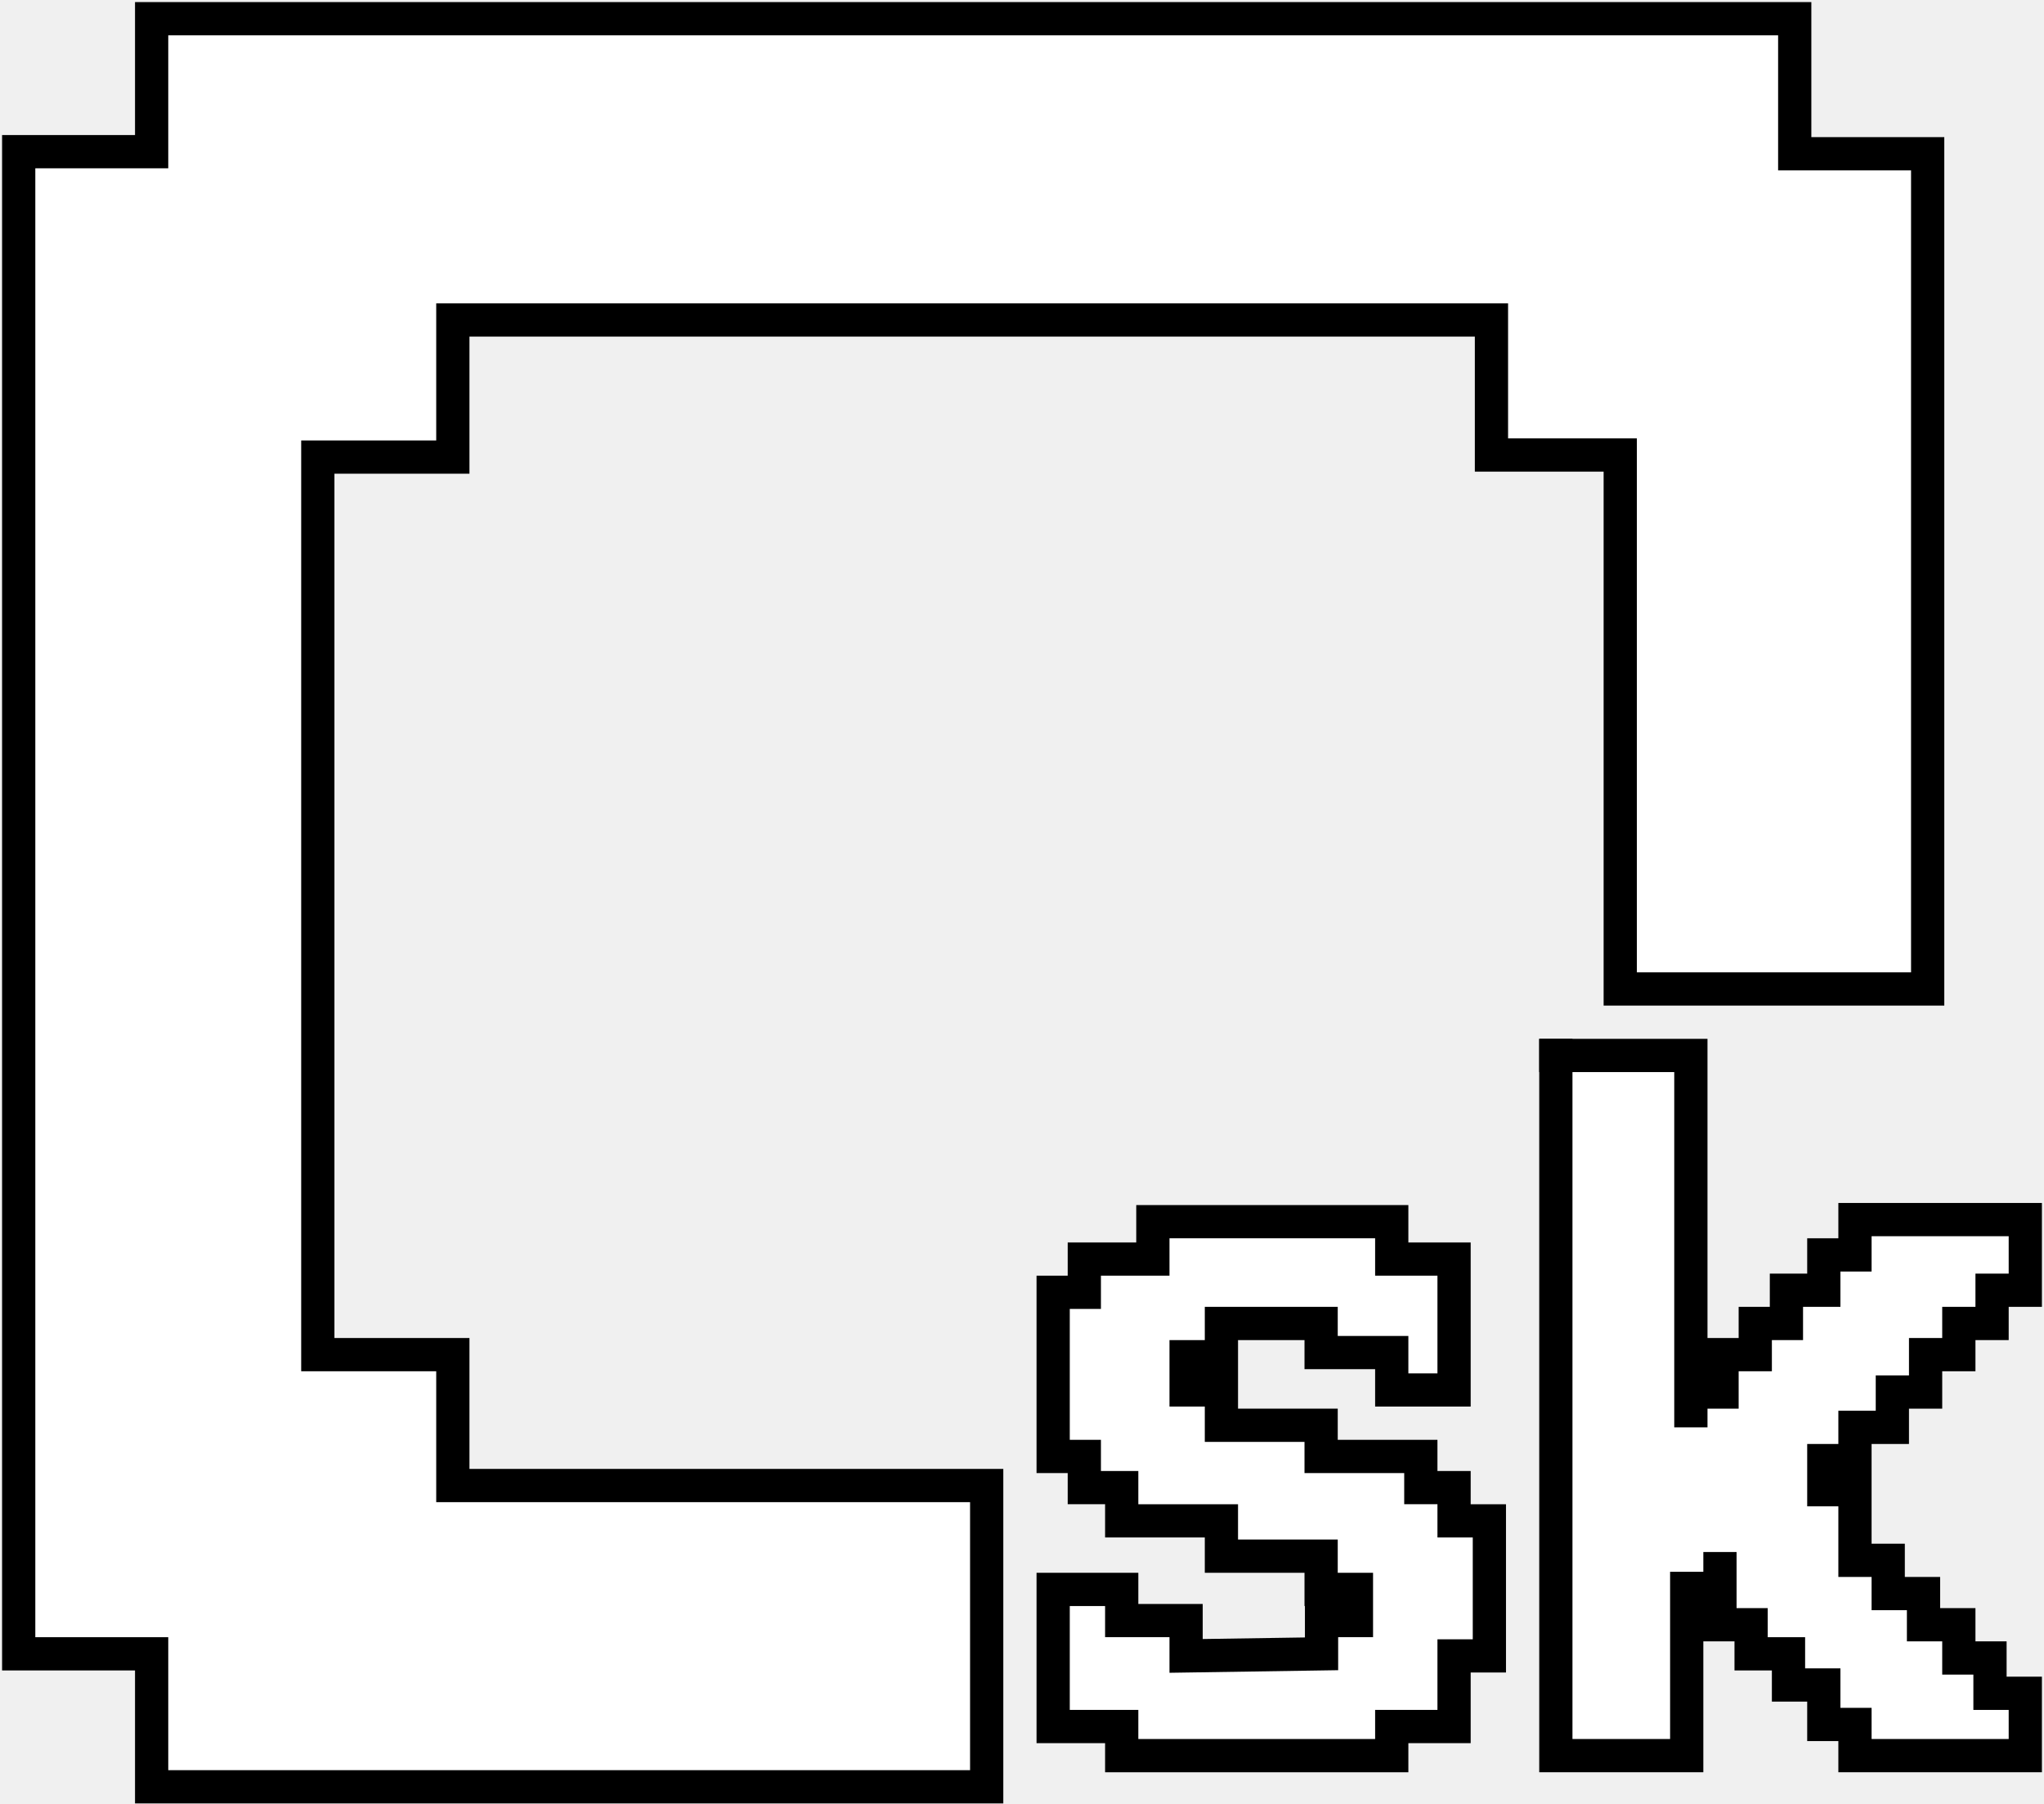
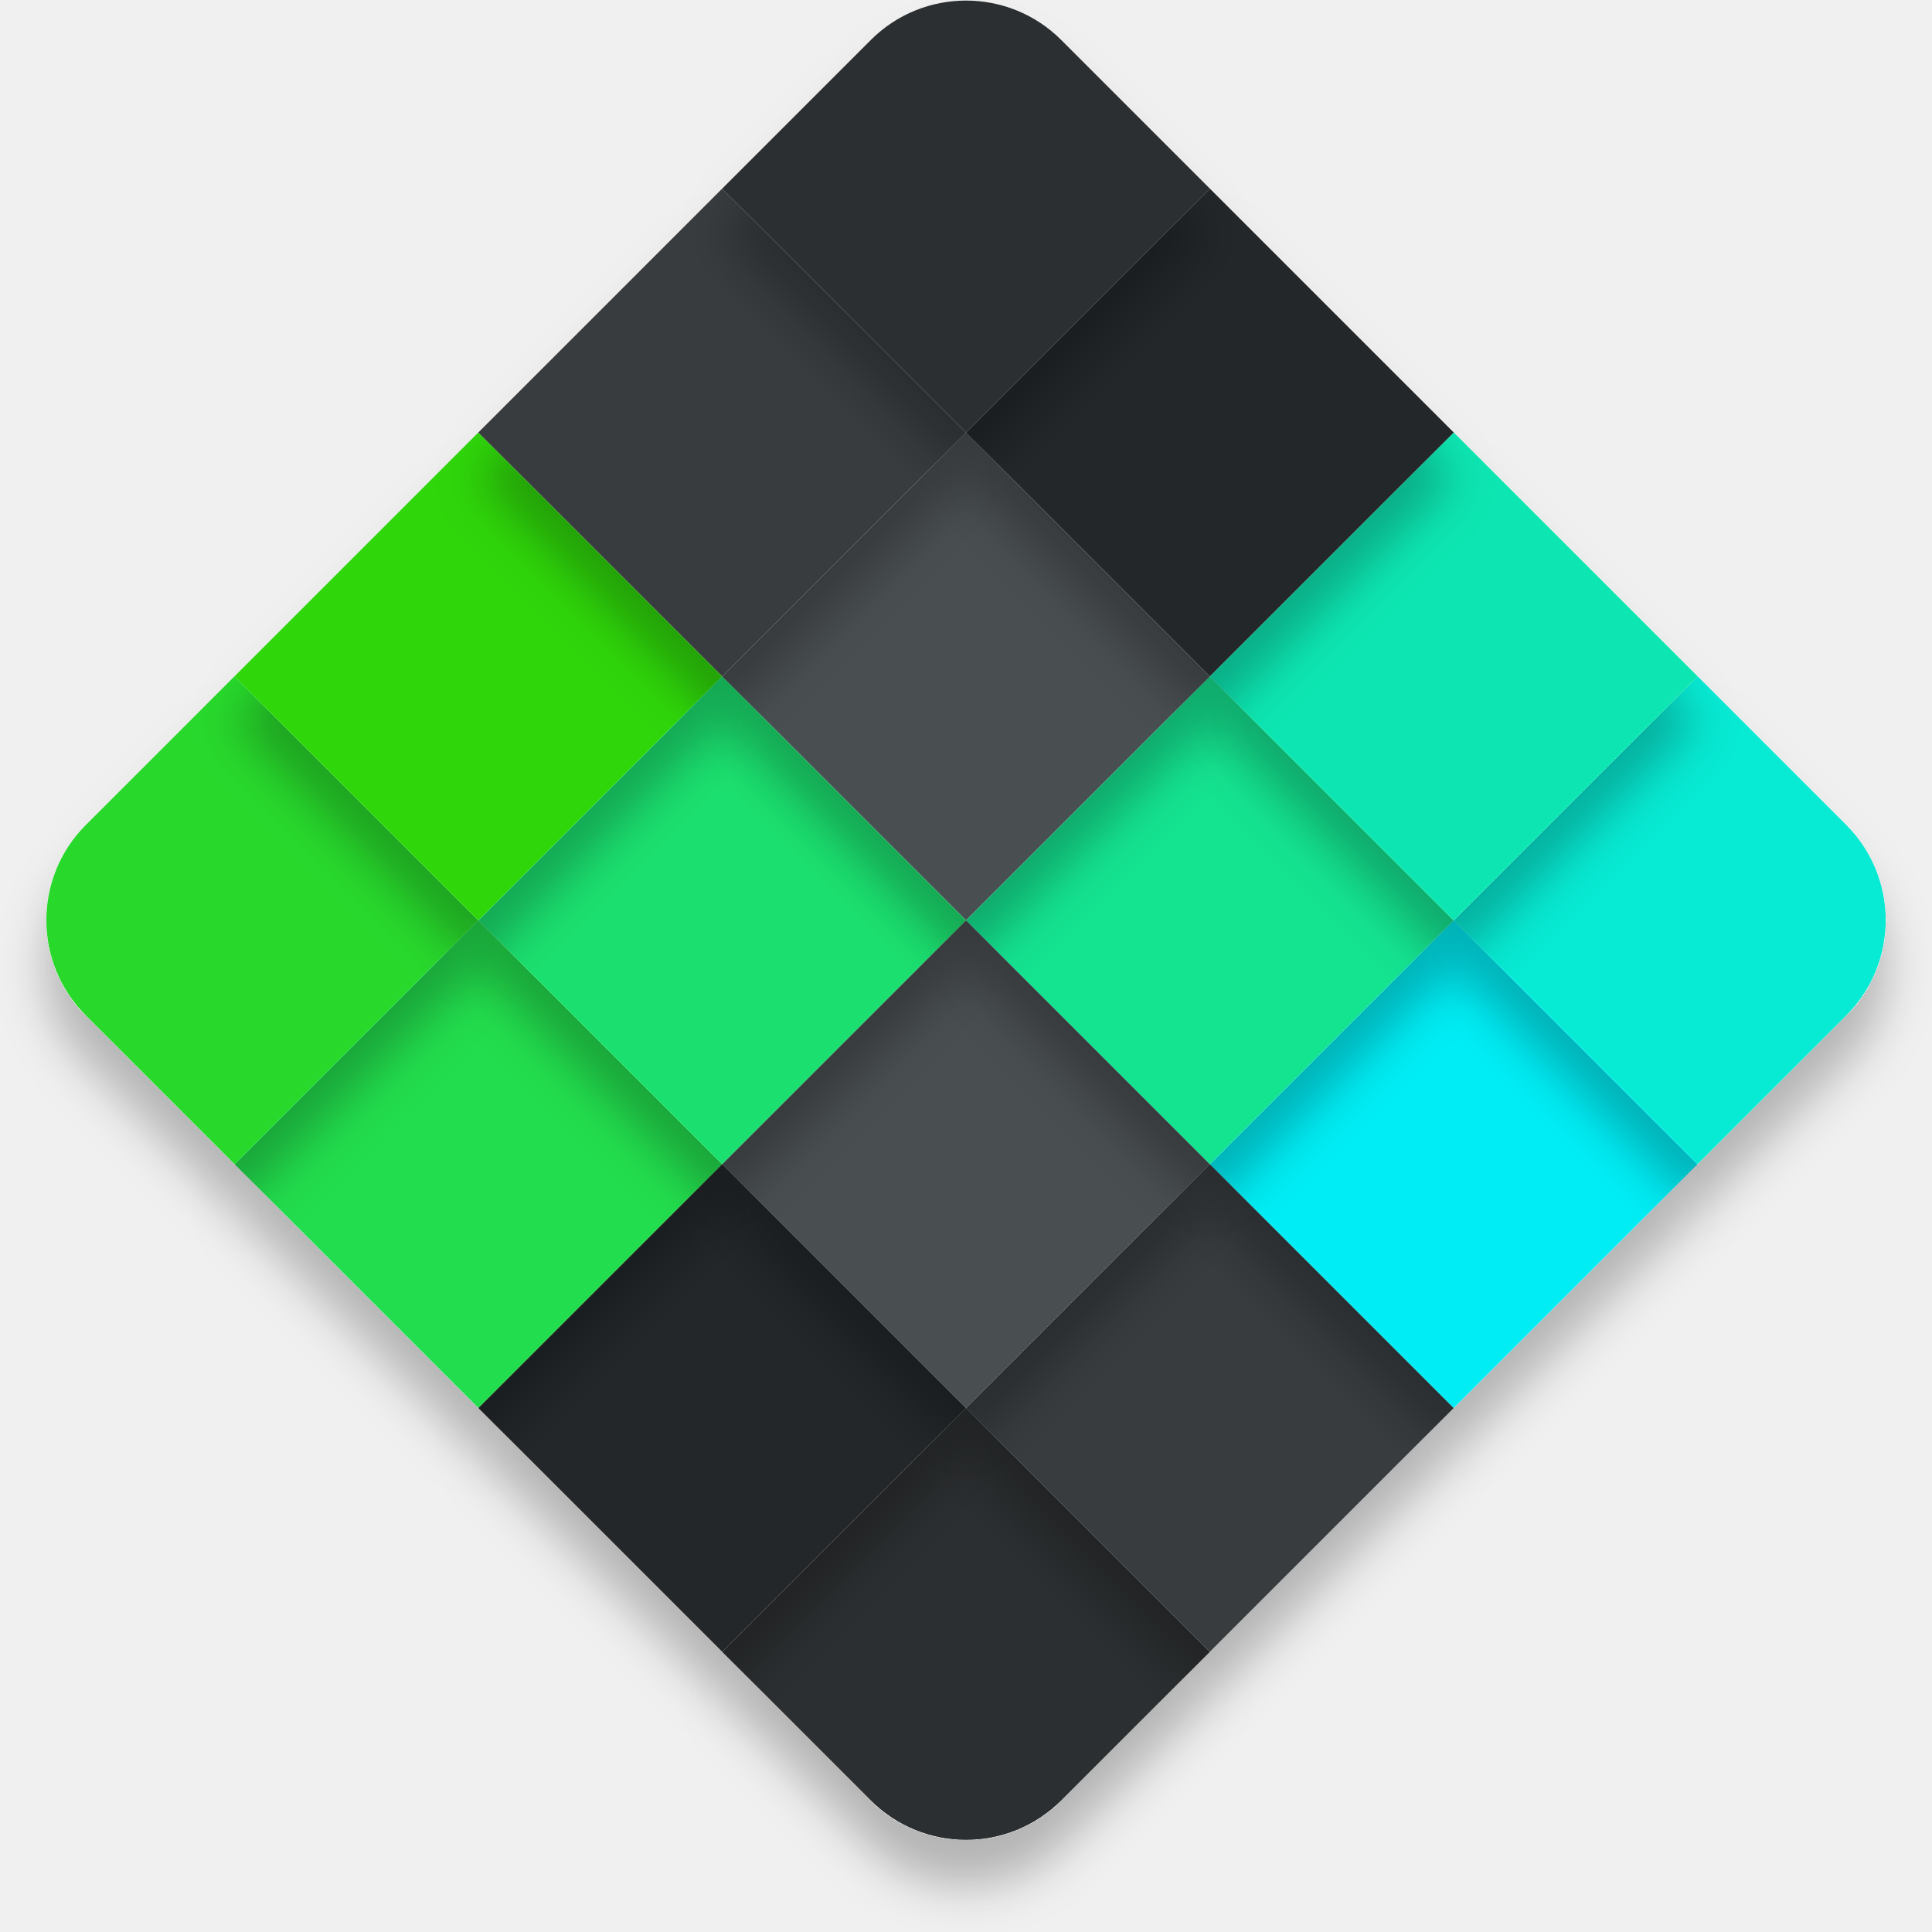
- <svg xmlns="http://www.w3.org/2000/svg" width="492" height="434" viewBox="0 0 492 434" fill="none">
-   <path d="M335 294H278.5H277.5V303H261V311H253.5V350.5H261V358H270V366H294V374.5H318V382.5H326.5V390H318.1V398L285.5 398.5V390H270V382.5H253.5V415.5H270V422.5H335V415.5H350V398.5H358.5V366H350V358H342V350.5H318V343H294V334.5H285.5V326.5H294V318.5H318V325.5H335V334.5H350V303H335V294Z" fill="white" stroke="black" stroke-width="8" />
-   <path d="M4.5 398H36.5V430H237.5V429.5V357.5H109V326H76.5V110H109V78V77H359V109.5H390V238H464V37H432V4.5H431H36.5V36.5H4.5V398Z" fill="white" />
-   <path d="M36.5 434V430M36.5 430V398H4.5V36.5H36.5V4.5H431H432V37H464V238H390V109.5H359V77H109V78V110H76.5V326H109V357.5H237.5V429.5V430H36.5Z" stroke="black" stroke-width="8" />
-   <path d="M407 254H375H374.5V422.5H406V382.25H414V391H421.5V398H430.5V405.5H439V415H446.5V422.5H487.5V407.5H479V399H471.5V391H463V383.5H454.5V375.5H446.5V358.5H439V351.5H446.5V350.5V343.5H455.5V335H463.5V326H471.5V318.5H479.5V310.5H487.5V293.5H446.5V302H439V310.5H430V318.5H422.5V326H414.5V335H407V254Z" fill="white" />
-   <path d="M407 343.5V335M407 335V254H375H374.5V422.5H406V382.25H414M407 335H414.5V326H422.5V318.5H430V310.5H439V302H446.5V293.5H487.5V310.5H479.5V318.5H471.5V326H463.5V335H455.5V343.5H446.5V350.5V351.5H439V358.5H446.5V375.5H454.5V383.5H463V391H471.5V399H479V407.5H487.5V422.5H446.5V415H439V405.5H430.5V398H421.5V391H414V382.25M414 373.5V382.25" stroke="black" stroke-width="8" />
-   <path d="M374.5 258V250" stroke="black" stroke-width="8" />
+ <svg xmlns="http://www.w3.org/2000/svg" width="1434" height="1434" viewBox="0 0 1434 1434" fill="none">
+   <g filter="url(#filter0_d_0_1)">
+     <path d="M536 1226.02L717.019 1045L898.039 1226.02L787.73 1336.33C748.678 1375.38 685.361 1375.38 646.309 1336.33L536 1226.02Z" fill="#2C2F31" />
+   </g>
+   <g filter="url(#filter1_d_0_1)">
+     <rect x="355" y="1045.02" width="256" height="256" transform="rotate(-45 355 1045.02)" fill="#23272A" />
+   </g>
+   <g filter="url(#filter2_d_0_1)">
+     <rect x="174" y="864.019" width="256" height="256" transform="rotate(-45 174 864.019)" fill="#22DD4D" />
+   </g>
+   <g filter="url(#filter3_d_0_1)">
+     <rect x="717" y="1045.02" width="256" height="256" transform="rotate(-45 717 1045.02)" fill="#383C3F" />
+   </g>
+   <g filter="url(#filter4_d_0_1)">
+     <rect x="536" y="864.019" width="256" height="256" transform="rotate(-45 536 864.019)" fill="#494E51" />
+   </g>
+   <g filter="url(#filter5_d_0_1)">
+     <rect x="355" y="683.019" width="256" height="256" transform="rotate(-45 355 683.019)" fill="#1BE06F" />
+   </g>
+   <g filter="url(#filter6_d_0_1)">
+     <path d="M63.711 753.73C24.658 714.678 24.658 651.361 63.711 612.309L174.019 502L355.039 683.019L174.019 864.039L63.711 753.73Z" fill="#28D92C" />
+   </g>
+   <g filter="url(#filter7_d_0_1)">
+     <rect x="174" y="502.019" width="256" height="256" transform="rotate(-45 174 502.019)" fill="#2FD60A" />
+   </g>
+   <g filter="url(#filter8_d_0_1)">
+     <rect x="898" y="864.019" width="256" height="256" transform="rotate(-45 898 864.019)" fill="#00EDF5" />
+   </g>
+   <g filter="url(#filter9_d_0_1)">
+     <rect x="717" y="683.019" width="256" height="256" transform="rotate(-45 717 683.019)" fill="#14E390" />
+   </g>
+   <g filter="url(#filter10_d_0_1)">
+     <path d="M1370.33 612.309C1409.38 651.361 1409.38 714.678 1370.33 753.73L1260.02 864.039L1079 683.019L1260.02 502L1370.33 612.309Z" fill="#07EAD3" />
+   </g>
+   <g filter="url(#filter11_d_0_1)">
+     <rect x="898" y="502.019" width="256" height="256" transform="rotate(-45 898 502.019)" fill="#0DE6B2" />
+   </g>
+   <g filter="url(#filter12_d_0_1)">
+     <rect x="536" y="502.019" width="256" height="256" transform="rotate(-45 536 502.019)" fill="#494E51" />
+   </g>
+   <g filter="url(#filter13_d_0_1)">
+     <rect x="717" y="321.019" width="256" height="256" transform="rotate(-45 717 321.019)" fill="#23272A" />
+   </g>
+   <g filter="url(#filter14_d_0_1)">
+     <rect x="355" y="321.019" width="256" height="256" transform="rotate(-45 355 321.019)" fill="#383C3F" />
+   </g>
+   <g filter="url(#filter15_d_0_1)">
+     <path d="M536 140.019L646.309 29.711C685.361 -9.342 748.678 -9.342 787.73 29.711L898.039 140.019L717.019 321.039L536 140.019Z" fill="#2C2F31" />
+   </g>
+   <defs>
+     <filter id="filter0_d_0_1" x="502" y="1045" width="430.039" height="388.617" filterUnits="userSpaceOnUse" color-interpolation-filters="sRGB">
+       <feFlood flood-opacity="0" result="BackgroundImageFix" />
+       <feColorMatrix in="SourceAlpha" type="matrix" values="0 0 0 0 0 0 0 0 0 0 0 0 0 0 0 0 0 0 127 0" result="hardAlpha" />
+       <feOffset dy="34" />
+       <feGaussianBlur stdDeviation="17" />
+       <feComposite in2="hardAlpha" operator="out" />
+       <feColorMatrix type="matrix" values="0 0 0 0 0 0 0 0 0 0 0 0 0 0 0 0 0 0 0.25 0" />
+       <feBlend mode="normal" in2="BackgroundImageFix" result="effect1_dropShadow_0_1" />
+       <feBlend mode="normal" in="SourceGraphic" in2="effect1_dropShadow_0_1" result="shape" />
+     </filter>
+     <filter id="filter1_d_0_1" x="321" y="864" width="430.039" height="430.039" filterUnits="userSpaceOnUse" color-interpolation-filters="sRGB">
+       <feFlood flood-opacity="0" result="BackgroundImageFix" />
+       <feColorMatrix in="SourceAlpha" type="matrix" values="0 0 0 0 0 0 0 0 0 0 0 0 0 0 0 0 0 0 127 0" result="hardAlpha" />
+       <feOffset dy="34" />
+       <feGaussianBlur stdDeviation="17" />
+       <feComposite in2="hardAlpha" operator="out" />
+       <feColorMatrix type="matrix" values="0 0 0 0 0 0 0 0 0 0 0 0 0 0 0 0 0 0 0.25 0" />
+       <feBlend mode="normal" in2="BackgroundImageFix" result="effect1_dropShadow_0_1" />
+       <feBlend mode="normal" in="SourceGraphic" in2="effect1_dropShadow_0_1" result="shape" />
+     </filter>
+     <filter id="filter2_d_0_1" x="140" y="683" width="430.039" height="430.039" filterUnits="userSpaceOnUse" color-interpolation-filters="sRGB">
+       <feFlood flood-opacity="0" result="BackgroundImageFix" />
+       <feColorMatrix in="SourceAlpha" type="matrix" values="0 0 0 0 0 0 0 0 0 0 0 0 0 0 0 0 0 0 127 0" result="hardAlpha" />
+       <feOffset dy="34" />
+       <feGaussianBlur stdDeviation="17" />
+       <feComposite in2="hardAlpha" operator="out" />
+       <feColorMatrix type="matrix" values="0 0 0 0 0 0 0 0 0 0 0 0 0 0 0 0 0 0 0.25 0" />
+       <feBlend mode="normal" in2="BackgroundImageFix" result="effect1_dropShadow_0_1" />
+       <feBlend mode="normal" in="SourceGraphic" in2="effect1_dropShadow_0_1" result="shape" />
+     </filter>
+     <filter id="filter3_d_0_1" x="683" y="864" width="430.039" height="430.039" filterUnits="userSpaceOnUse" color-interpolation-filters="sRGB">
+       <feFlood flood-opacity="0" result="BackgroundImageFix" />
+       <feColorMatrix in="SourceAlpha" type="matrix" values="0 0 0 0 0 0 0 0 0 0 0 0 0 0 0 0 0 0 127 0" result="hardAlpha" />
+       <feOffset dy="34" />
+       <feGaussianBlur stdDeviation="17" />
+       <feComposite in2="hardAlpha" operator="out" />
+       <feColorMatrix type="matrix" values="0 0 0 0 0 0 0 0 0 0 0 0 0 0 0 0 0 0 0.25 0" />
+       <feBlend mode="normal" in2="BackgroundImageFix" result="effect1_dropShadow_0_1" />
+       <feBlend mode="normal" in="SourceGraphic" in2="effect1_dropShadow_0_1" result="shape" />
+     </filter>
+     <filter id="filter4_d_0_1" x="502" y="683" width="430.039" height="430.039" filterUnits="userSpaceOnUse" color-interpolation-filters="sRGB">
+       <feFlood flood-opacity="0" result="BackgroundImageFix" />
+       <feColorMatrix in="SourceAlpha" type="matrix" values="0 0 0 0 0 0 0 0 0 0 0 0 0 0 0 0 0 0 127 0" result="hardAlpha" />
+       <feOffset dy="34" />
+       <feGaussianBlur stdDeviation="17" />
+       <feComposite in2="hardAlpha" operator="out" />
+       <feColorMatrix type="matrix" values="0 0 0 0 0 0 0 0 0 0 0 0 0 0 0 0 0 0 0.25 0" />
+       <feBlend mode="normal" in2="BackgroundImageFix" result="effect1_dropShadow_0_1" />
+       <feBlend mode="normal" in="SourceGraphic" in2="effect1_dropShadow_0_1" result="shape" />
+     </filter>
+     <filter id="filter5_d_0_1" x="321" y="502" width="430.039" height="430.039" filterUnits="userSpaceOnUse" color-interpolation-filters="sRGB">
+       <feFlood flood-opacity="0" result="BackgroundImageFix" />
+       <feColorMatrix in="SourceAlpha" type="matrix" values="0 0 0 0 0 0 0 0 0 0 0 0 0 0 0 0 0 0 127 0" result="hardAlpha" />
+       <feOffset dy="34" />
+       <feGaussianBlur stdDeviation="17" />
+       <feComposite in2="hardAlpha" operator="out" />
+       <feColorMatrix type="matrix" values="0 0 0 0 0 0 0 0 0 0 0 0 0 0 0 0 0 0 0.25 0" />
+       <feBlend mode="normal" in2="BackgroundImageFix" result="effect1_dropShadow_0_1" />
+       <feBlend mode="normal" in="SourceGraphic" in2="effect1_dropShadow_0_1" result="shape" />
+     </filter>
+     <filter id="filter6_d_0_1" x="0.421" y="502" width="388.617" height="430.039" filterUnits="userSpaceOnUse" color-interpolation-filters="sRGB">
+       <feFlood flood-opacity="0" result="BackgroundImageFix" />
+       <feColorMatrix in="SourceAlpha" type="matrix" values="0 0 0 0 0 0 0 0 0 0 0 0 0 0 0 0 0 0 127 0" result="hardAlpha" />
+       <feOffset dy="34" />
+       <feGaussianBlur stdDeviation="17" />
+       <feComposite in2="hardAlpha" operator="out" />
+       <feColorMatrix type="matrix" values="0 0 0 0 0 0 0 0 0 0 0 0 0 0 0 0 0 0 0.25 0" />
+       <feBlend mode="normal" in2="BackgroundImageFix" result="effect1_dropShadow_0_1" />
+       <feBlend mode="normal" in="SourceGraphic" in2="effect1_dropShadow_0_1" result="shape" />
+     </filter>
+     <filter id="filter7_d_0_1" x="140" y="321" width="430.039" height="430.039" filterUnits="userSpaceOnUse" color-interpolation-filters="sRGB">
+       <feFlood flood-opacity="0" result="BackgroundImageFix" />
+       <feColorMatrix in="SourceAlpha" type="matrix" values="0 0 0 0 0 0 0 0 0 0 0 0 0 0 0 0 0 0 127 0" result="hardAlpha" />
+       <feOffset dy="34" />
+       <feGaussianBlur stdDeviation="17" />
+       <feComposite in2="hardAlpha" operator="out" />
+       <feColorMatrix type="matrix" values="0 0 0 0 0 0 0 0 0 0 0 0 0 0 0 0 0 0 0.25 0" />
+       <feBlend mode="normal" in2="BackgroundImageFix" result="effect1_dropShadow_0_1" />
+       <feBlend mode="normal" in="SourceGraphic" in2="effect1_dropShadow_0_1" result="shape" />
+     </filter>
+     <filter id="filter8_d_0_1" x="864" y="683" width="430.039" height="430.039" filterUnits="userSpaceOnUse" color-interpolation-filters="sRGB">
+       <feFlood flood-opacity="0" result="BackgroundImageFix" />
+       <feColorMatrix in="SourceAlpha" type="matrix" values="0 0 0 0 0 0 0 0 0 0 0 0 0 0 0 0 0 0 127 0" result="hardAlpha" />
+       <feOffset dy="34" />
+       <feGaussianBlur stdDeviation="17" />
+       <feComposite in2="hardAlpha" operator="out" />
+       <feColorMatrix type="matrix" values="0 0 0 0 0 0 0 0 0 0 0 0 0 0 0 0 0 0 0.25 0" />
+       <feBlend mode="normal" in2="BackgroundImageFix" result="effect1_dropShadow_0_1" />
+       <feBlend mode="normal" in="SourceGraphic" in2="effect1_dropShadow_0_1" result="shape" />
+     </filter>
+     <filter id="filter9_d_0_1" x="683" y="502" width="430.039" height="430.039" filterUnits="userSpaceOnUse" color-interpolation-filters="sRGB">
+       <feFlood flood-opacity="0" result="BackgroundImageFix" />
+       <feColorMatrix in="SourceAlpha" type="matrix" values="0 0 0 0 0 0 0 0 0 0 0 0 0 0 0 0 0 0 127 0" result="hardAlpha" />
+       <feOffset dy="34" />
+       <feGaussianBlur stdDeviation="17" />
+       <feComposite in2="hardAlpha" operator="out" />
+       <feColorMatrix type="matrix" values="0 0 0 0 0 0 0 0 0 0 0 0 0 0 0 0 0 0 0.25 0" />
+       <feBlend mode="normal" in2="BackgroundImageFix" result="effect1_dropShadow_0_1" />
+       <feBlend mode="normal" in="SourceGraphic" in2="effect1_dropShadow_0_1" result="shape" />
+     </filter>
+     <filter id="filter10_d_0_1" x="1045" y="502" width="388.617" height="430.039" filterUnits="userSpaceOnUse" color-interpolation-filters="sRGB">
+       <feFlood flood-opacity="0" result="BackgroundImageFix" />
+       <feColorMatrix in="SourceAlpha" type="matrix" values="0 0 0 0 0 0 0 0 0 0 0 0 0 0 0 0 0 0 127 0" result="hardAlpha" />
+       <feOffset dy="34" />
+       <feGaussianBlur stdDeviation="17" />
+       <feComposite in2="hardAlpha" operator="out" />
+       <feColorMatrix type="matrix" values="0 0 0 0 0 0 0 0 0 0 0 0 0 0 0 0 0 0 0.25 0" />
+       <feBlend mode="normal" in2="BackgroundImageFix" result="effect1_dropShadow_0_1" />
+       <feBlend mode="normal" in="SourceGraphic" in2="effect1_dropShadow_0_1" result="shape" />
+     </filter>
+     <filter id="filter11_d_0_1" x="864" y="321" width="430.039" height="430.039" filterUnits="userSpaceOnUse" color-interpolation-filters="sRGB">
+       <feFlood flood-opacity="0" result="BackgroundImageFix" />
+       <feColorMatrix in="SourceAlpha" type="matrix" values="0 0 0 0 0 0 0 0 0 0 0 0 0 0 0 0 0 0 127 0" result="hardAlpha" />
+       <feOffset dy="34" />
+       <feGaussianBlur stdDeviation="17" />
+       <feComposite in2="hardAlpha" operator="out" />
+       <feColorMatrix type="matrix" values="0 0 0 0 0 0 0 0 0 0 0 0 0 0 0 0 0 0 0.25 0" />
+       <feBlend mode="normal" in2="BackgroundImageFix" result="effect1_dropShadow_0_1" />
+       <feBlend mode="normal" in="SourceGraphic" in2="effect1_dropShadow_0_1" result="shape" />
+     </filter>
+     <filter id="filter12_d_0_1" x="502" y="321" width="430.039" height="430.039" filterUnits="userSpaceOnUse" color-interpolation-filters="sRGB">
+       <feFlood flood-opacity="0" result="BackgroundImageFix" />
+       <feColorMatrix in="SourceAlpha" type="matrix" values="0 0 0 0 0 0 0 0 0 0 0 0 0 0 0 0 0 0 127 0" result="hardAlpha" />
+       <feOffset dy="34" />
+       <feGaussianBlur stdDeviation="17" />
+       <feComposite in2="hardAlpha" operator="out" />
+       <feColorMatrix type="matrix" values="0 0 0 0 0 0 0 0 0 0 0 0 0 0 0 0 0 0 0.25 0" />
+       <feBlend mode="normal" in2="BackgroundImageFix" result="effect1_dropShadow_0_1" />
+       <feBlend mode="normal" in="SourceGraphic" in2="effect1_dropShadow_0_1" result="shape" />
+     </filter>
+     <filter id="filter13_d_0_1" x="683" y="140" width="430.039" height="430.039" filterUnits="userSpaceOnUse" color-interpolation-filters="sRGB">
+       <feFlood flood-opacity="0" result="BackgroundImageFix" />
+       <feColorMatrix in="SourceAlpha" type="matrix" values="0 0 0 0 0 0 0 0 0 0 0 0 0 0 0 0 0 0 127 0" result="hardAlpha" />
+       <feOffset dy="34" />
+       <feGaussianBlur stdDeviation="17" />
+       <feComposite in2="hardAlpha" operator="out" />
+       <feColorMatrix type="matrix" values="0 0 0 0 0 0 0 0 0 0 0 0 0 0 0 0 0 0 0.25 0" />
+       <feBlend mode="normal" in2="BackgroundImageFix" result="effect1_dropShadow_0_1" />
+       <feBlend mode="normal" in="SourceGraphic" in2="effect1_dropShadow_0_1" result="shape" />
+     </filter>
+     <filter id="filter14_d_0_1" x="321" y="140" width="430.039" height="430.039" filterUnits="userSpaceOnUse" color-interpolation-filters="sRGB">
+       <feFlood flood-opacity="0" result="BackgroundImageFix" />
+       <feColorMatrix in="SourceAlpha" type="matrix" values="0 0 0 0 0 0 0 0 0 0 0 0 0 0 0 0 0 0 127 0" result="hardAlpha" />
+       <feOffset dy="34" />
+       <feGaussianBlur stdDeviation="17" />
+       <feComposite in2="hardAlpha" operator="out" />
+       <feColorMatrix type="matrix" values="0 0 0 0 0 0 0 0 0 0 0 0 0 0 0 0 0 0 0.25 0" />
+       <feBlend mode="normal" in2="BackgroundImageFix" result="effect1_dropShadow_0_1" />
+       <feBlend mode="normal" in="SourceGraphic" in2="effect1_dropShadow_0_1" result="shape" />
+     </filter>
+     <filter id="filter15_d_0_1" x="502" y="0.421" width="430.039" height="388.617" filterUnits="userSpaceOnUse" color-interpolation-filters="sRGB">
+       <feFlood flood-opacity="0" result="BackgroundImageFix" />
+       <feColorMatrix in="SourceAlpha" type="matrix" values="0 0 0 0 0 0 0 0 0 0 0 0 0 0 0 0 0 0 127 0" result="hardAlpha" />
+       <feOffset dy="34" />
+       <feGaussianBlur stdDeviation="17" />
+       <feComposite in2="hardAlpha" operator="out" />
+       <feColorMatrix type="matrix" values="0 0 0 0 0 0 0 0 0 0 0 0 0 0 0 0 0 0 0.25 0" />
+       <feBlend mode="normal" in2="BackgroundImageFix" result="effect1_dropShadow_0_1" />
+       <feBlend mode="normal" in="SourceGraphic" in2="effect1_dropShadow_0_1" result="shape" />
+     </filter>
+   </defs>
</svg>
